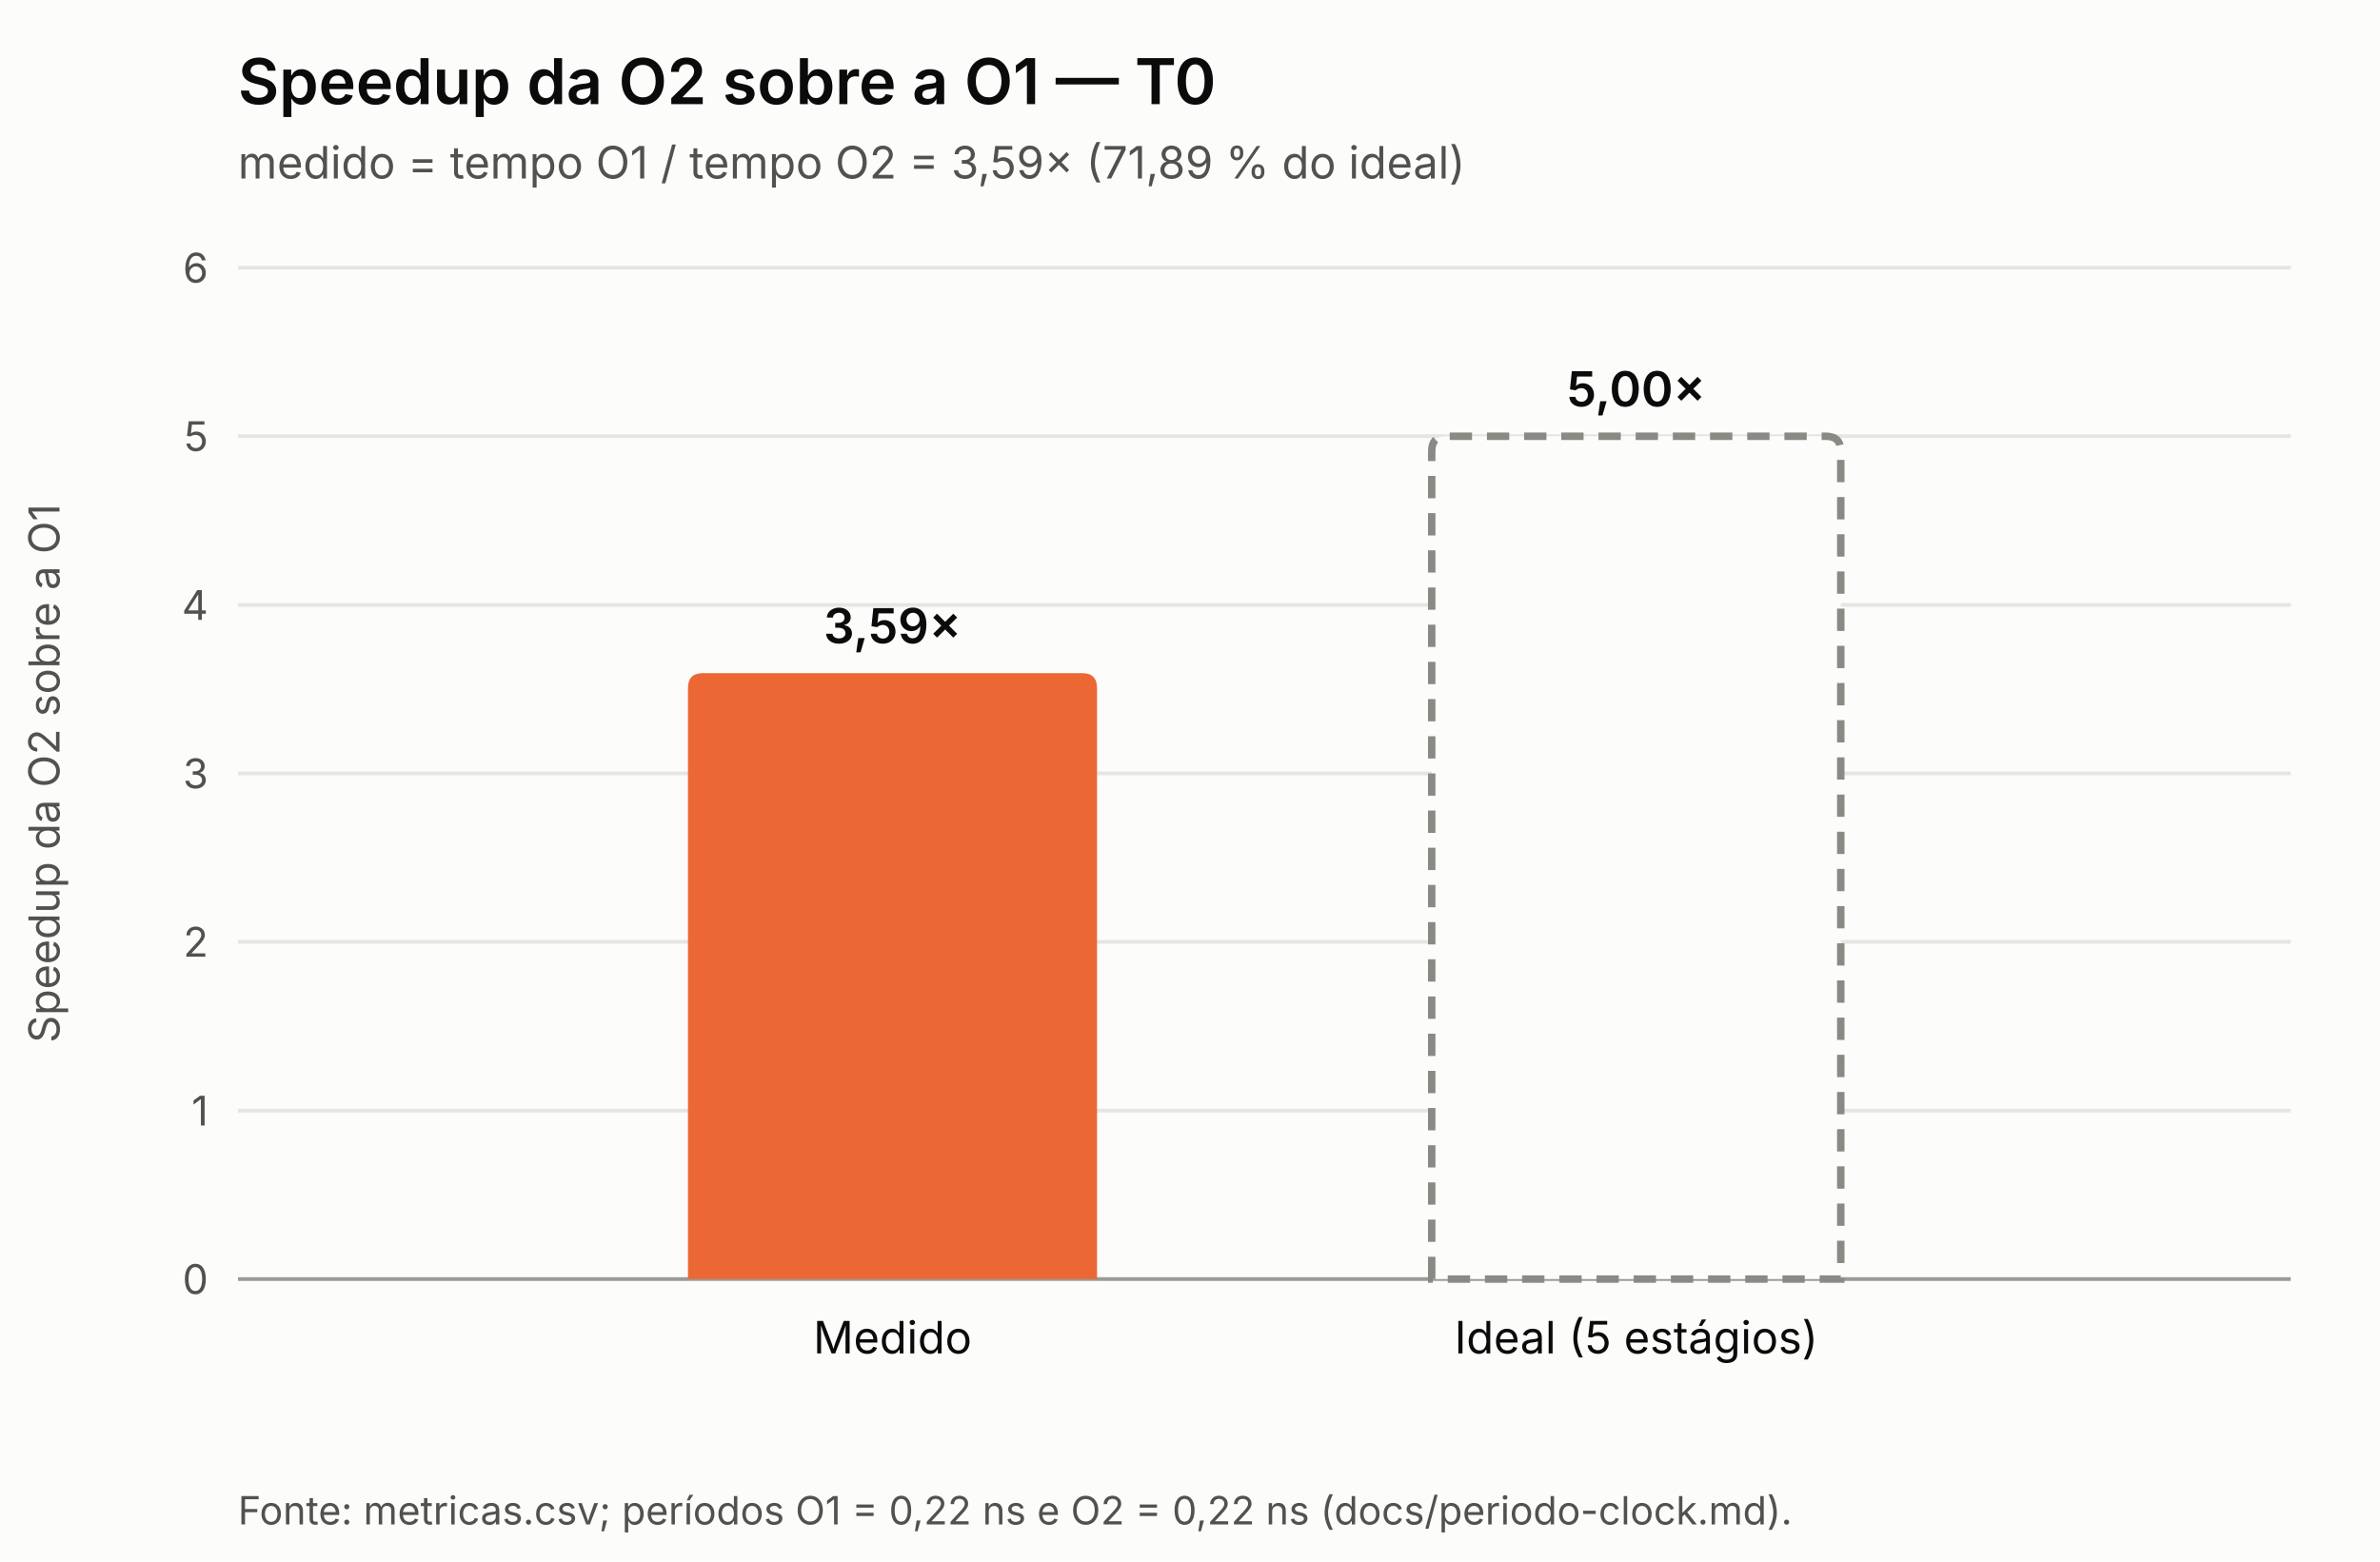
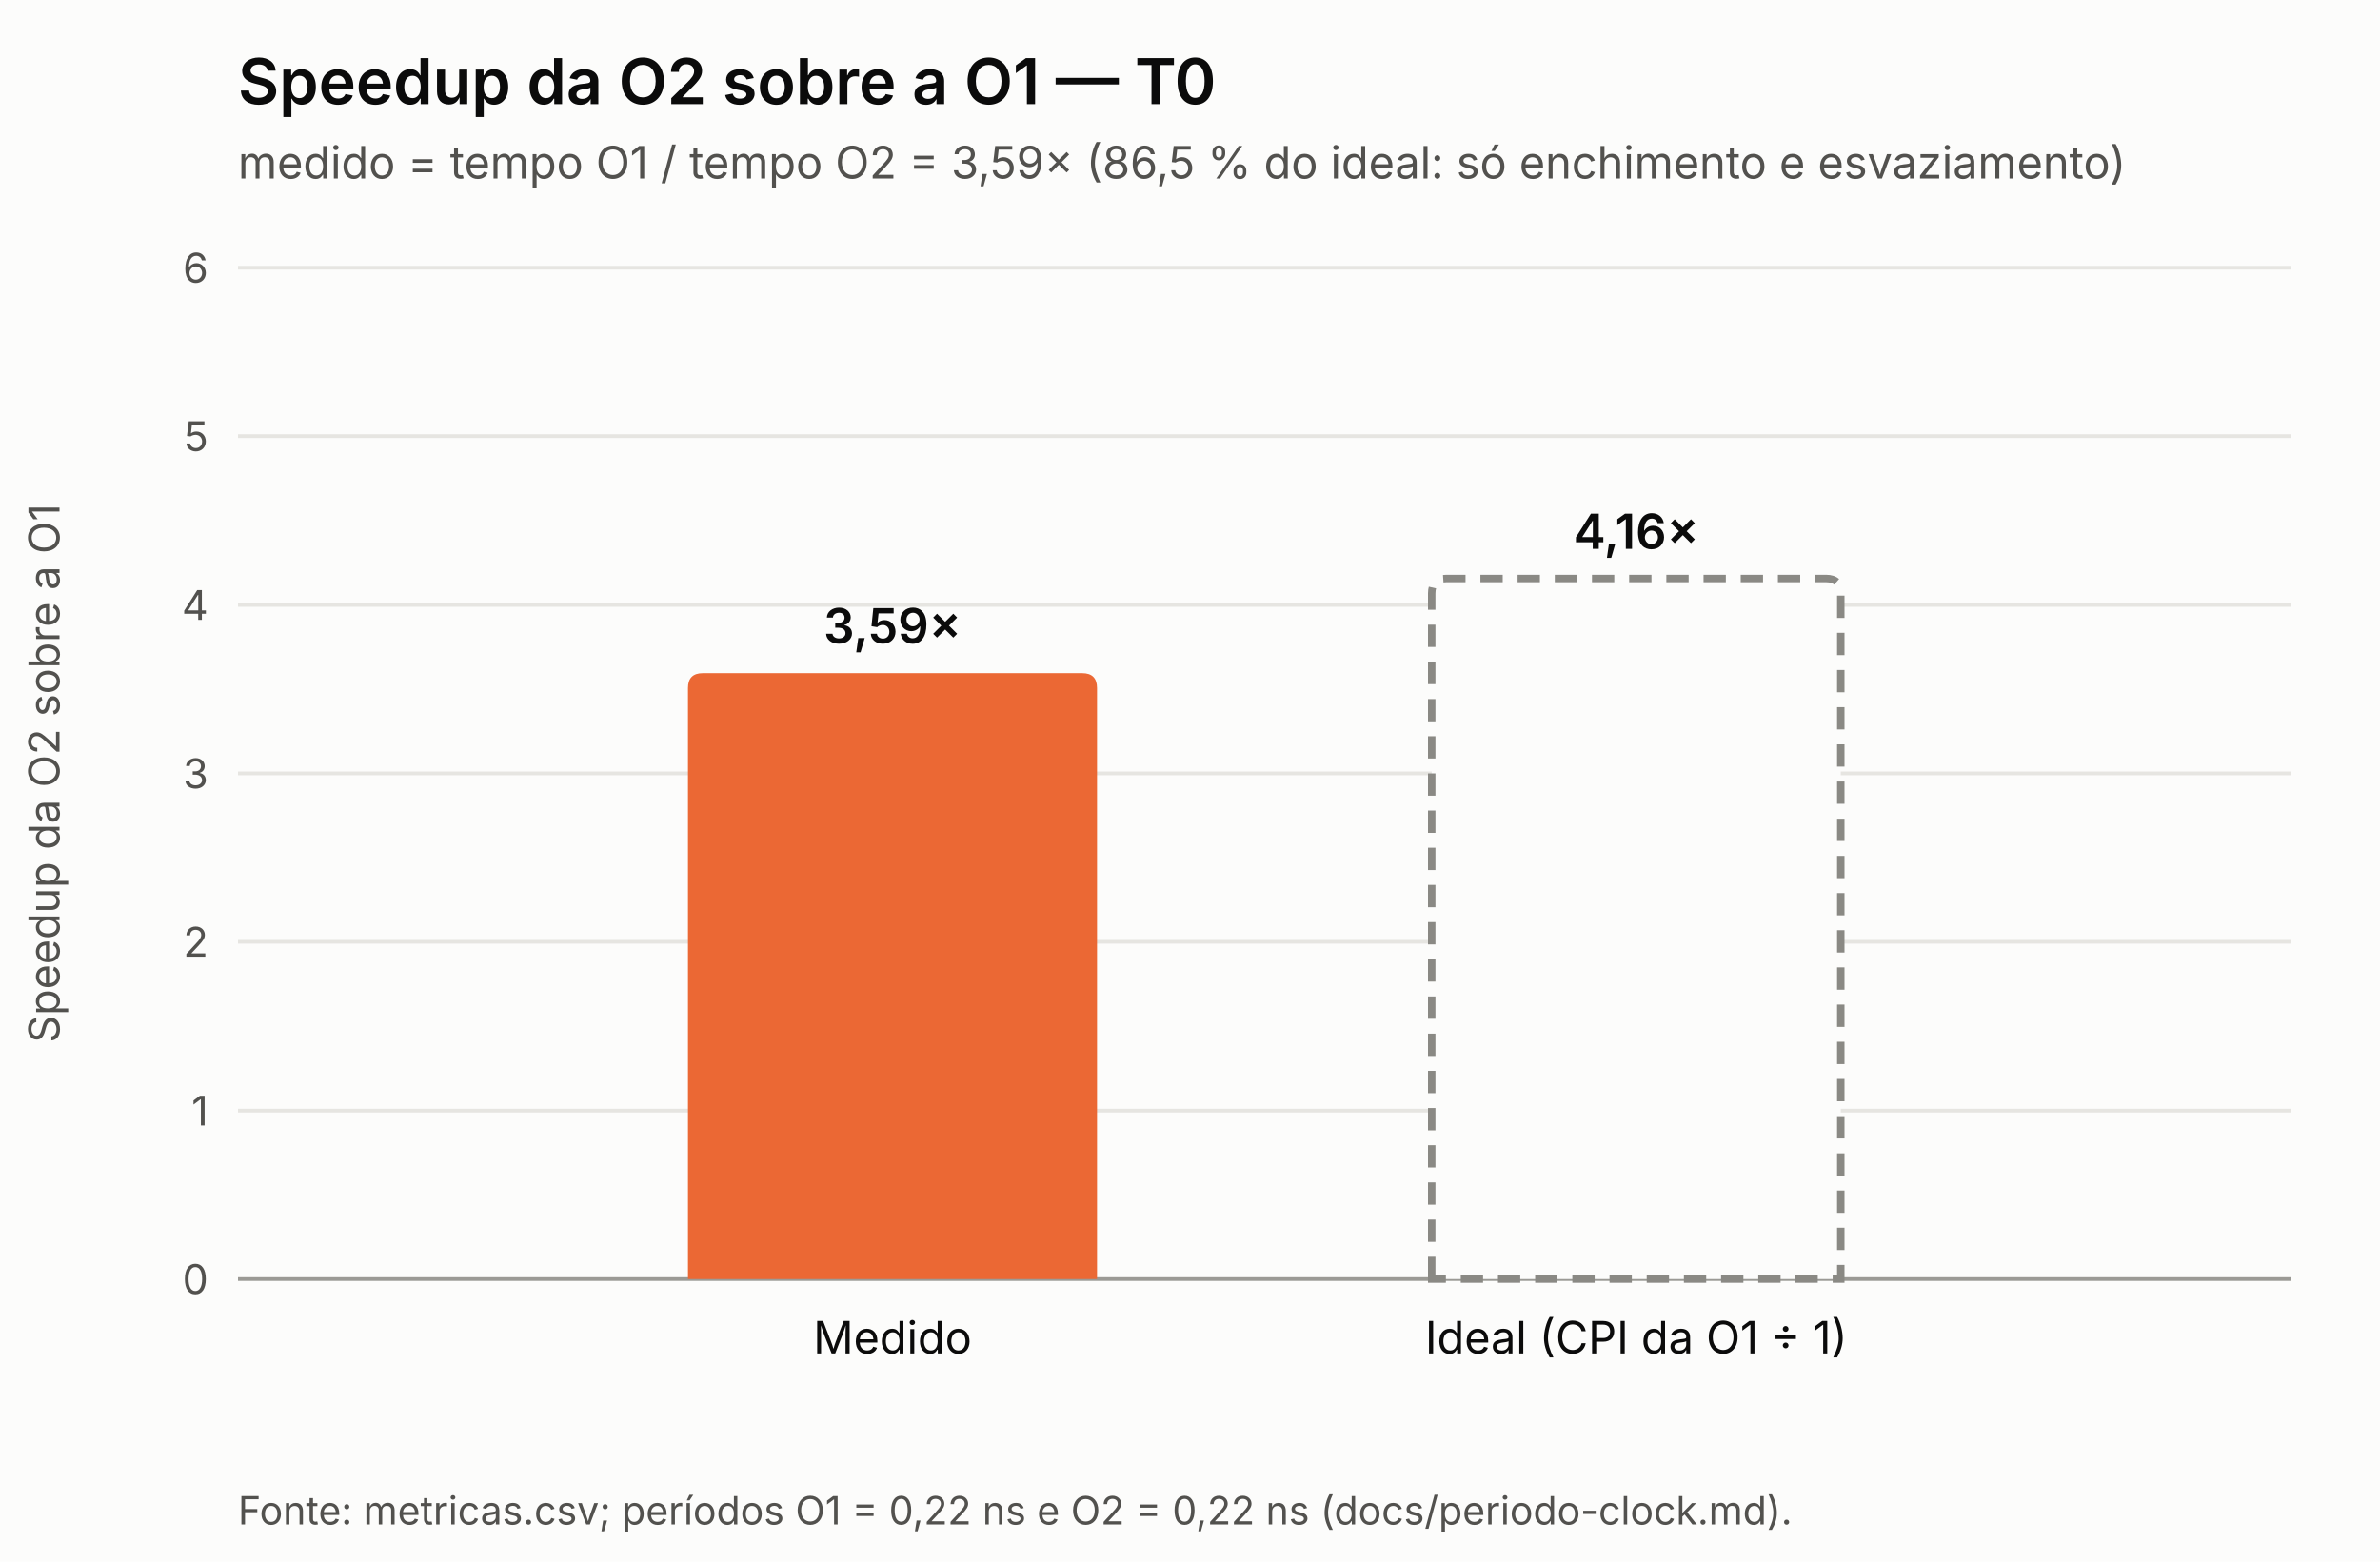
<svg xmlns="http://www.w3.org/2000/svg" width="640" height="420" viewBox="0 0 640 420" font-family="Inter, DejaVu Sans, Helvetica, Arial, sans-serif">
  <rect width="100%" height="100%" fill="#fcfcfb" />
  <text x="64" y="28" font-size="17" font-weight="600" fill="#0b0b0b">Speedup da O2 sobre a O1 — T0</text>
-   <text x="64" y="48" font-size="12" fill="#52514e">medido = tempo O1 / tempo O2 = 3,59× (71,89 % do ideal)</text>
+   <text x="64" y="48" font-size="12" fill="#52514e">medido = tempo O1 / tempo O2 = 3,59× (86,5 % do ideal: só enchimento e esvaziamento)</text>
  <line x1="64" y1="344.0" x2="616" y2="344.0" stroke="#9b9a95" stroke-width="1" />
  <text x="56" y="348.0" font-size="11" text-anchor="end" fill="#52514e">0</text>
  <line x1="64" y1="298.7" x2="616" y2="298.7" stroke="#e6e5e1" stroke-width="1" />
  <text x="56" y="302.7" font-size="11" text-anchor="end" fill="#52514e">1</text>
  <line x1="64" y1="253.3" x2="616" y2="253.3" stroke="#e6e5e1" stroke-width="1" />
  <text x="56" y="257.3" font-size="11" text-anchor="end" fill="#52514e">2</text>
  <line x1="64" y1="208.0" x2="616" y2="208.0" stroke="#e6e5e1" stroke-width="1" />
  <text x="56" y="212.0" font-size="11" text-anchor="end" fill="#52514e">3</text>
  <line x1="64" y1="162.7" x2="616" y2="162.7" stroke="#e6e5e1" stroke-width="1" />
  <text x="56" y="166.7" font-size="11" text-anchor="end" fill="#52514e">4</text>
  <line x1="64" y1="117.3" x2="616" y2="117.3" stroke="#e6e5e1" stroke-width="1" />
  <text x="56" y="121.3" font-size="11" text-anchor="end" fill="#52514e">5</text>
  <line x1="64" y1="72.0" x2="616" y2="72.0" stroke="#e6e5e1" stroke-width="1" />
  <text x="56" y="76.0" font-size="11" text-anchor="end" fill="#52514e">6</text>
  <text transform="translate(16,208) rotate(-90)" font-size="11.5" text-anchor="middle" fill="#52514e">Speedup da O2 sobre a O1</text>
  <path d="M185.0,344.0 V185.045 Q185.0,181.045 189.0,181.045 H291.0 Q295.0,181.045 295.0,185.045 V344.0 Z" fill="#eb6834" />
  <text x="240.0" y="173.0" font-size="13" font-weight="600" text-anchor="middle" fill="#0b0b0b">3,59×</text>
  <text x="240.0" y="364.0" font-size="12" text-anchor="middle" fill="#0b0b0b">Medido</text>
-   <path d="M385.0,344.0 V121.333 Q385.0,117.333 389.0,117.333 H491.0 Q495.0,117.333 495.0,121.333 V344.0 Z" fill="#fcfcfb" stroke="#8a8984" stroke-width="2" stroke-dasharray="6 4" />
-   <text x="440.0" y="109.3" font-size="13" font-weight="600" text-anchor="middle" fill="#0b0b0b">5,00×</text>
-   <text x="440.0" y="364.0" font-size="12" text-anchor="middle" fill="#0b0b0b">Ideal (5 estágios)</text>
+   <path d="M385.0,344.0 V159.583 Q385.0,155.583 389.0,155.583 H491.0 Q495.0,155.583 495.0,159.583 V344.0 Z" fill="#fcfcfb" stroke="#8a8984" stroke-width="2" stroke-dasharray="6 4" />
+   <text x="440.0" y="147.6" font-size="13" font-weight="600" text-anchor="middle" fill="#0b0b0b">4,16×</text>
+   <text x="440.0" y="364.0" font-size="12" text-anchor="middle" fill="#0b0b0b">Ideal (CPI da O1 ÷ 1)</text>
  <text x="64" y="410" font-size="10.5" fill="#52514e">Fonte: metricas.csv; períodos O1 = 0,22 ns e O2 = 0,22 ns (docs/periodo-clock.md).</text>
</svg>
